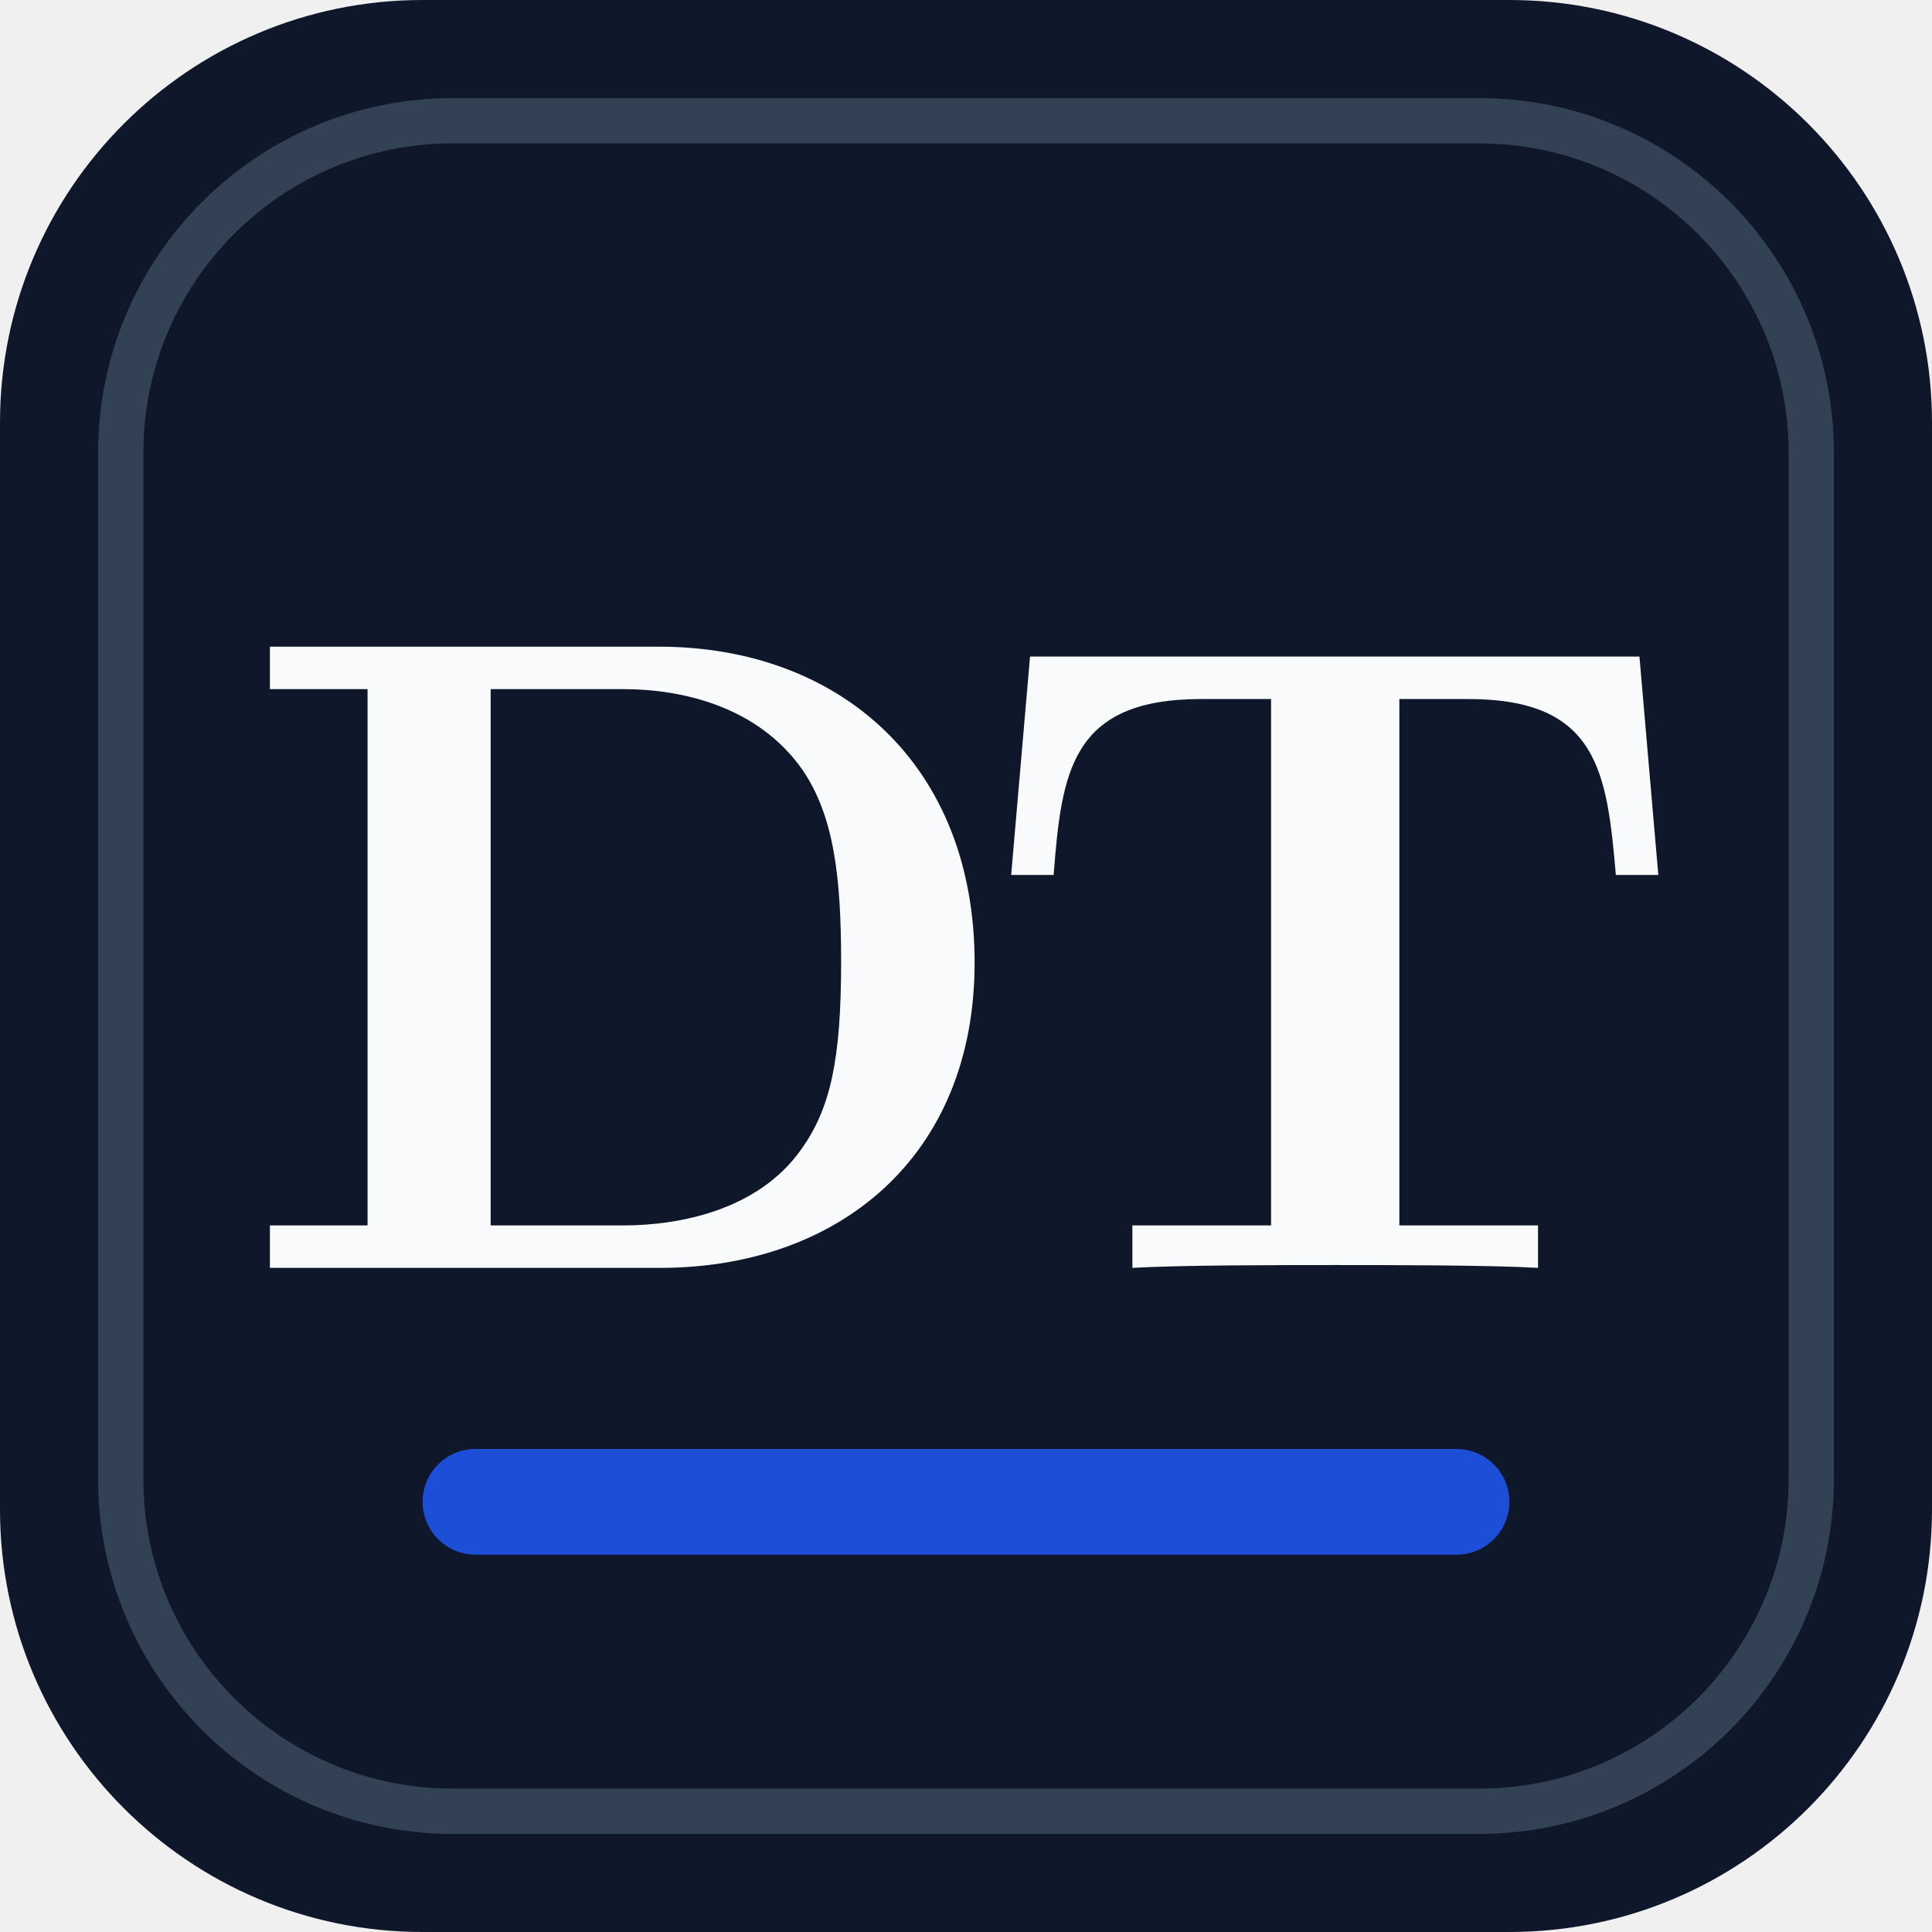
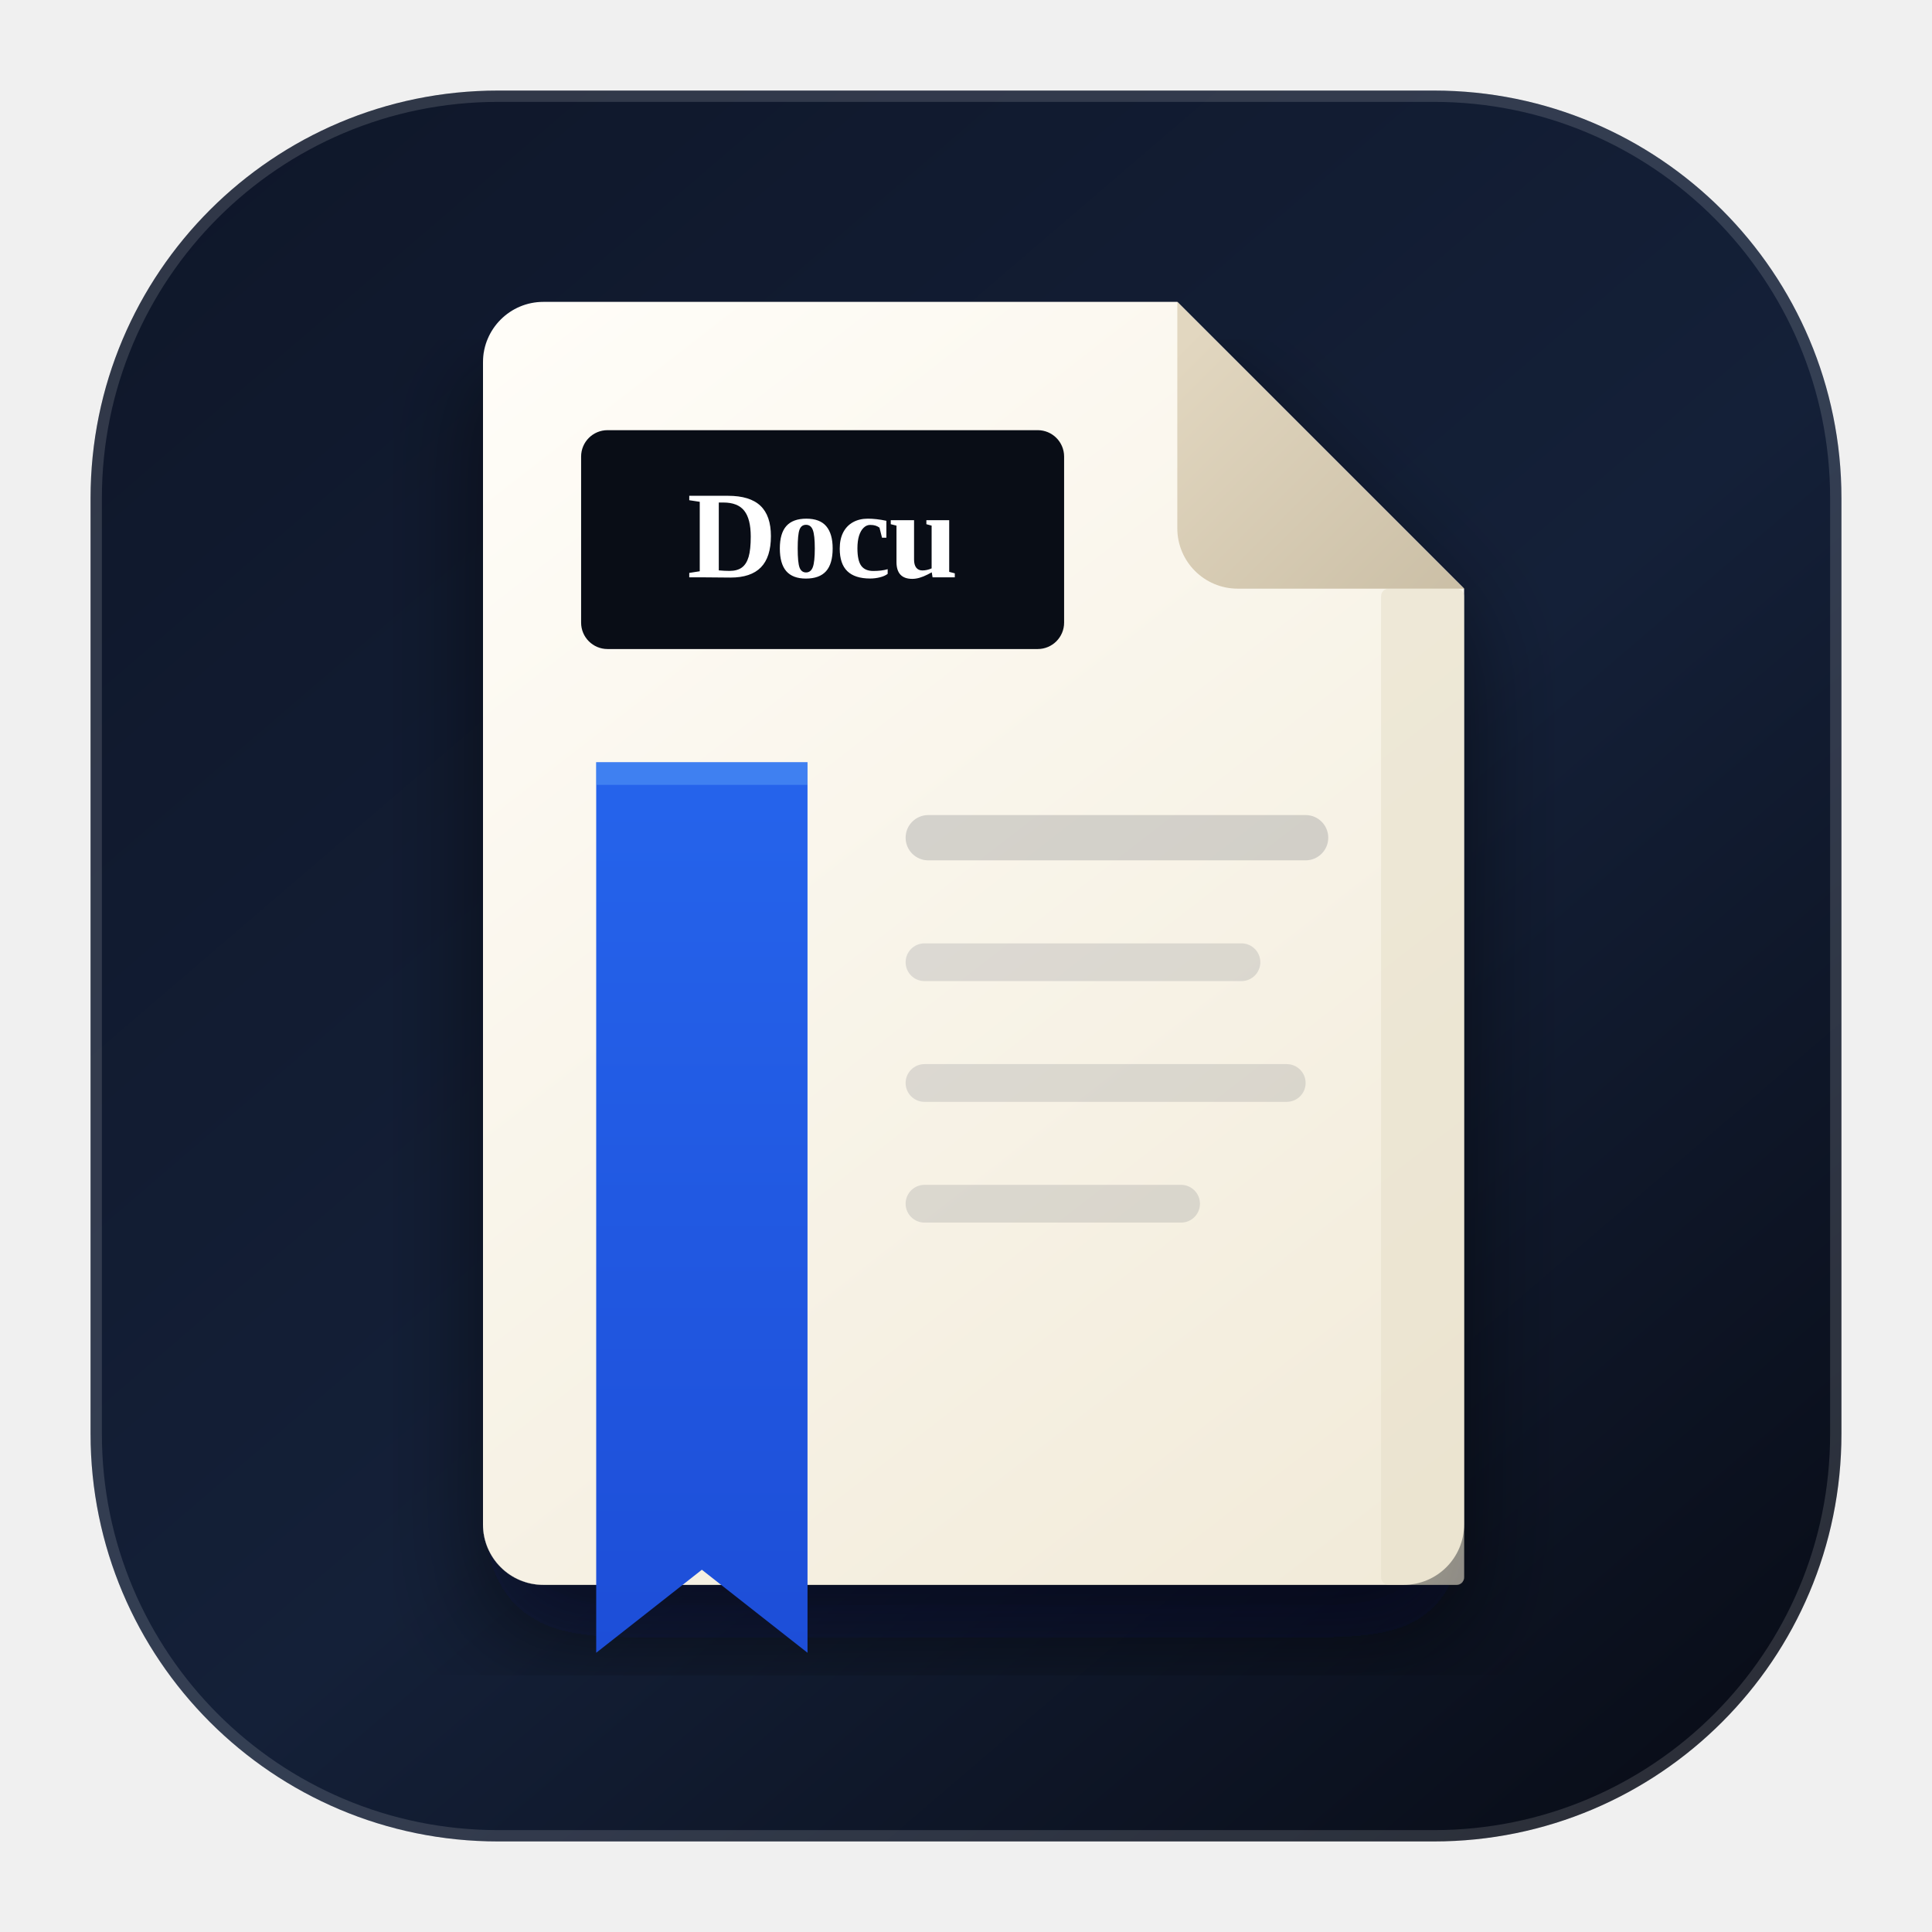
- <svg xmlns="http://www.w3.org/2000/svg" viewBox="0 0 64 64" fill="none">
-   <rect width="64" height="64" rx="14" fill="#0F172A" />
-   <rect x="4" y="4" width="56" height="56" rx="11" stroke="#334155" stroke-width="1.5" />
-   <text x="32" y="42" text-anchor="middle" font-family="'Computer Modern Serif', 'CMU Serif', 'Latin Modern Roman', Georgia, serif" font-size="30" font-weight="700" letter-spacing="-2" fill="#F8FAFC">DT</text>
-   <rect x="14" y="48" width="36" height="3.5" rx="1.75" fill="#1D4ED8" />
+ <svg xmlns="http://www.w3.org/2000/svg" viewBox="0 0 512 512" fill="none">
+   <defs>
+     <linearGradient id="dt-bg" x1="64" y1="32" x2="448" y2="480" gradientUnits="userSpaceOnUse">
+       <stop offset="0%" stop-color="#0F172A" />
+       <stop offset="55%" stop-color="#142038" />
+       <stop offset="100%" stop-color="#090D18" />
+     </linearGradient>
+     <linearGradient id="dt-paper" x1="128" y1="92" x2="386" y2="424" gradientUnits="userSpaceOnUse">
+       <stop offset="0%" stop-color="#FFFDF8" />
+       <stop offset="100%" stop-color="#F1EAD8" />
+     </linearGradient>
+     <linearGradient id="dt-fold" x1="312" y1="92" x2="388" y2="168" gradientUnits="userSpaceOnUse">
+       <stop offset="0%" stop-color="#E2D7C0" />
+       <stop offset="100%" stop-color="#C9BDA4" />
+     </linearGradient>
+     <linearGradient id="dt-ribbon" x1="168" y1="212" x2="168" y2="438" gradientUnits="userSpaceOnUse">
+       <stop offset="0%" stop-color="#2563EB" />
+       <stop offset="100%" stop-color="#1D4ED8" />
+     </linearGradient>
+     <filter id="dt-shadow" x="104" y="76" width="308" height="368" filterUnits="userSpaceOnUse" color-interpolation-filters="sRGB">
+       <feDropShadow dx="0" dy="14" stdDeviation="14" flood-color="#020617" flood-opacity="0.55" />
+     </filter>
+   </defs>
+   <rect x="24" y="24" width="464" height="464" rx="108" fill="url(#dt-bg)" />
+   <rect x="25.5" y="25.5" width="461" height="461" rx="106.5" stroke="#FFFFFF" stroke-opacity="0.14" stroke-width="3" />
+   <g filter="url(#dt-shadow)">
+     <path d="M128 96C128 87.163 135.163 80 144 80H312L388 156V404C388 412.837 380.837 420 372 420H144C135.163 420 128 412.837 128 404V96Z" fill="url(#dt-paper)" />
+     <rect x="366" y="156" width="22" height="264" rx="2" fill="#E6DEC8" fill-opacity="0.55" />
+     <path d="M312 80L388 156H328C319.163 156 312 148.837 312 140V80Z" fill="url(#dt-fold)" />
+   </g>
+   <rect x="154" y="114" width="128" height="58" rx="7" fill="#090D16" />
+   <text x="218" y="153" text-anchor="middle" fill="#FFFFFF" font-family="Georgia, 'Times New Roman', serif" font-weight="700" font-size="33" letter-spacing="-0.5">Docu</text>
+   <path d="M158 202H214V438L186 416L158 438V202Z" fill="url(#dt-ribbon)" />
+   <path d="M158 202H214V208H158V202Z" fill="#60A5FA" fill-opacity="0.45" />
+   <rect x="240" y="216" width="112" height="12" rx="6" fill="#0F172A" fill-opacity="0.16" />
+   <rect x="240" y="250" width="94" height="10" rx="5" fill="#0F172A" fill-opacity="0.12" />
+   <rect x="240" y="282" width="106" height="10" rx="5" fill="#0F172A" fill-opacity="0.12" />
+   <rect x="240" y="314" width="78" height="10" rx="5" fill="#0F172A" fill-opacity="0.12" />
</svg>
